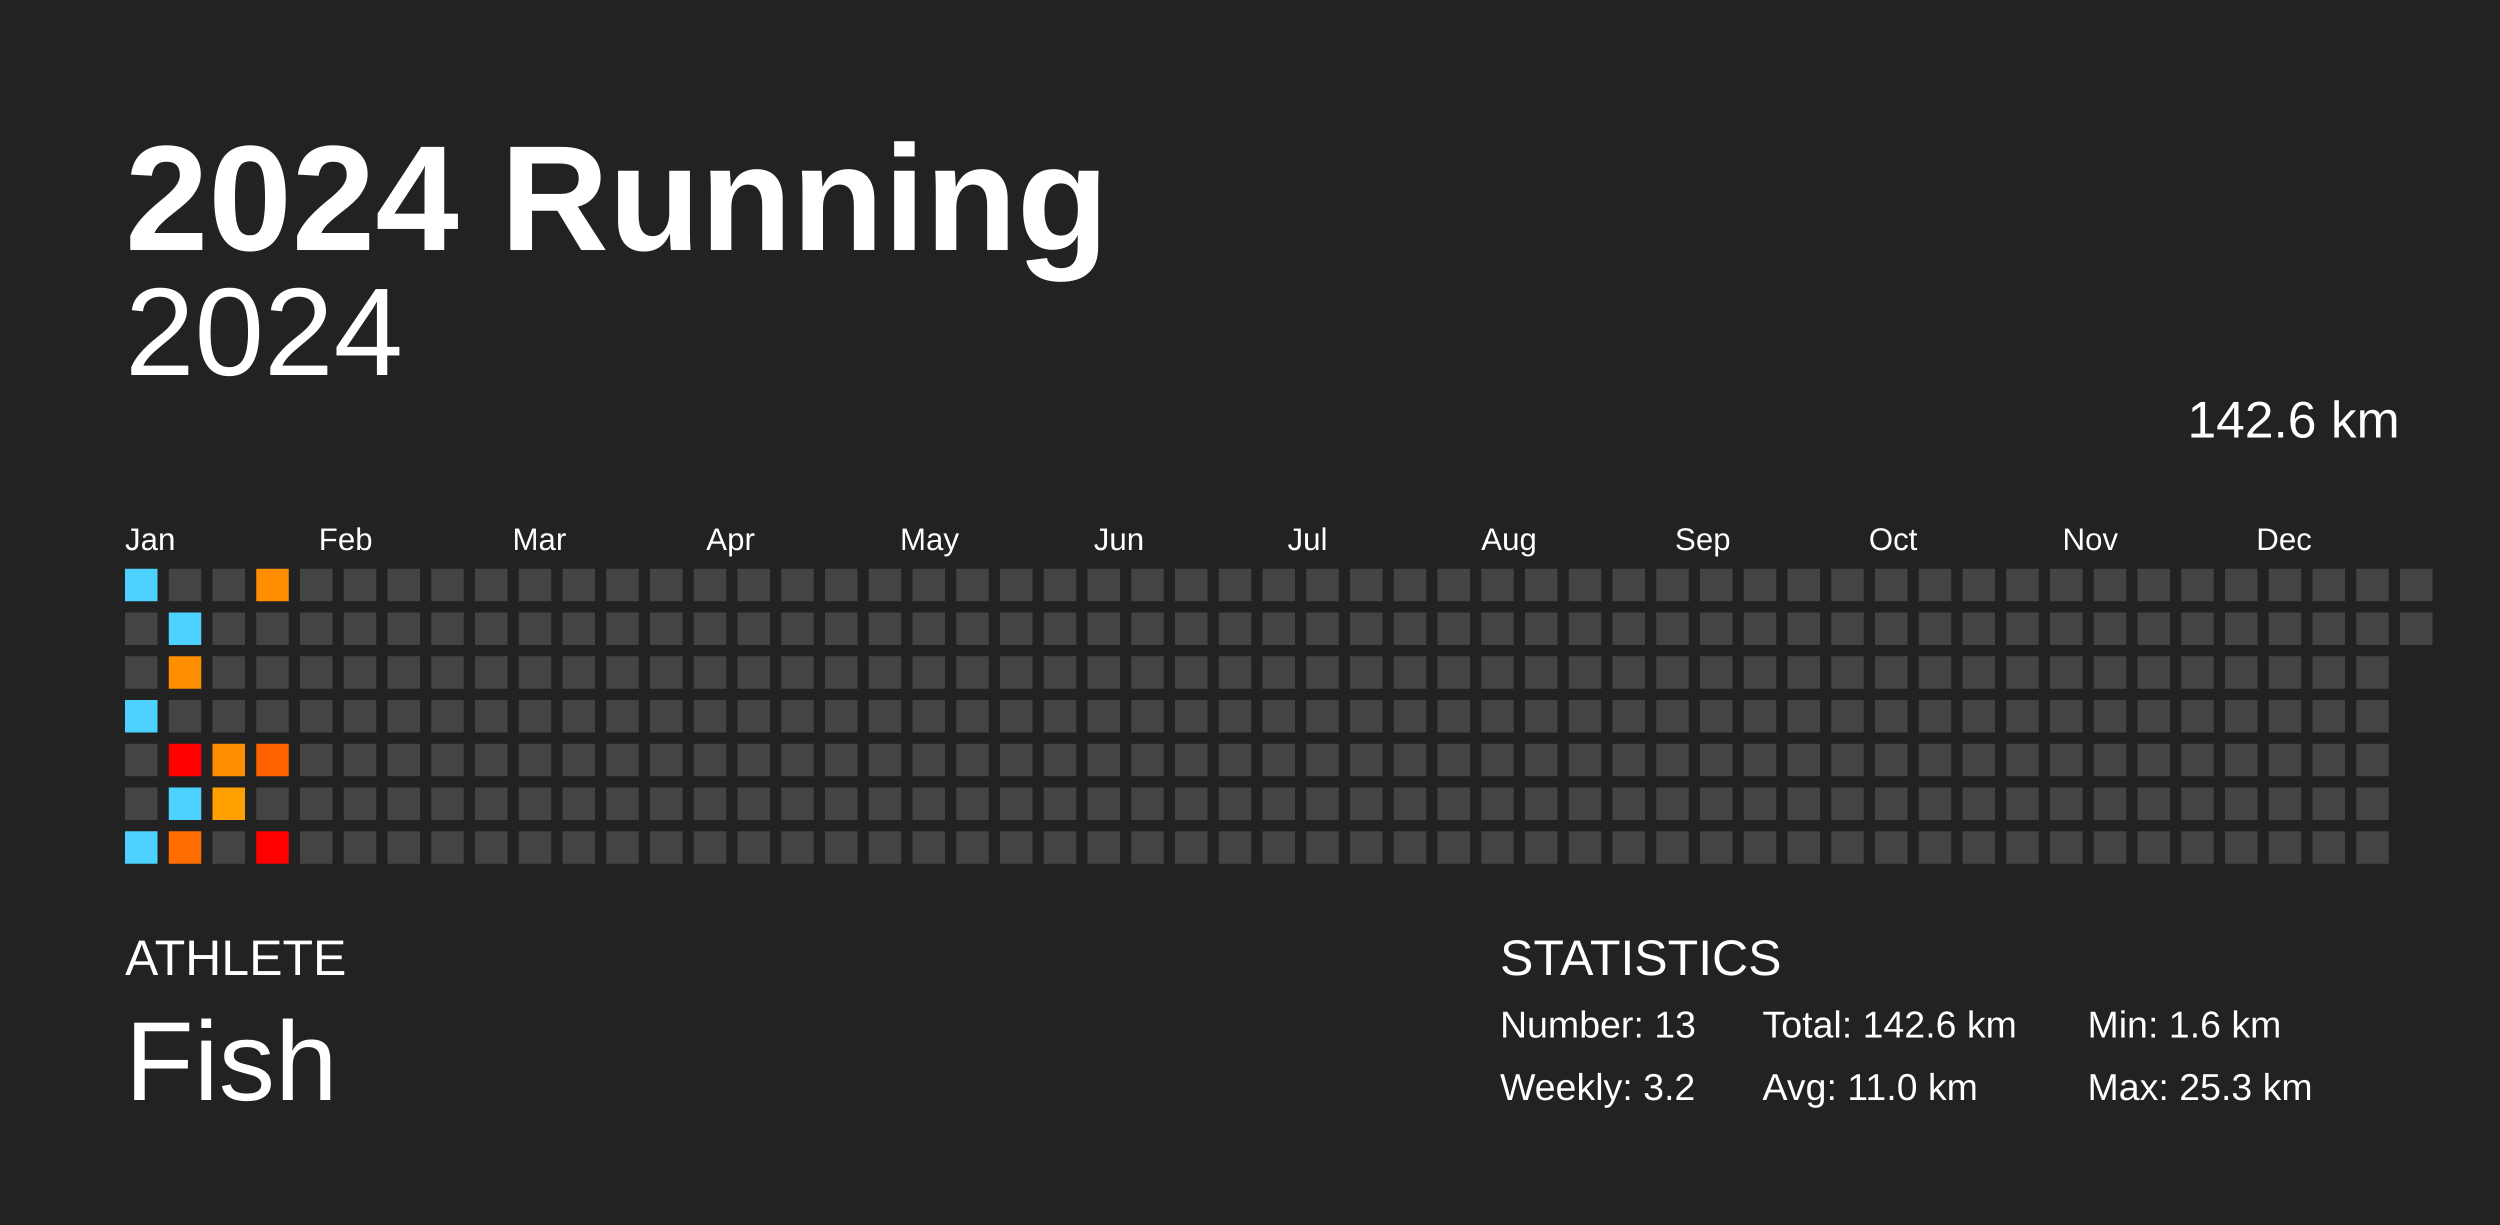
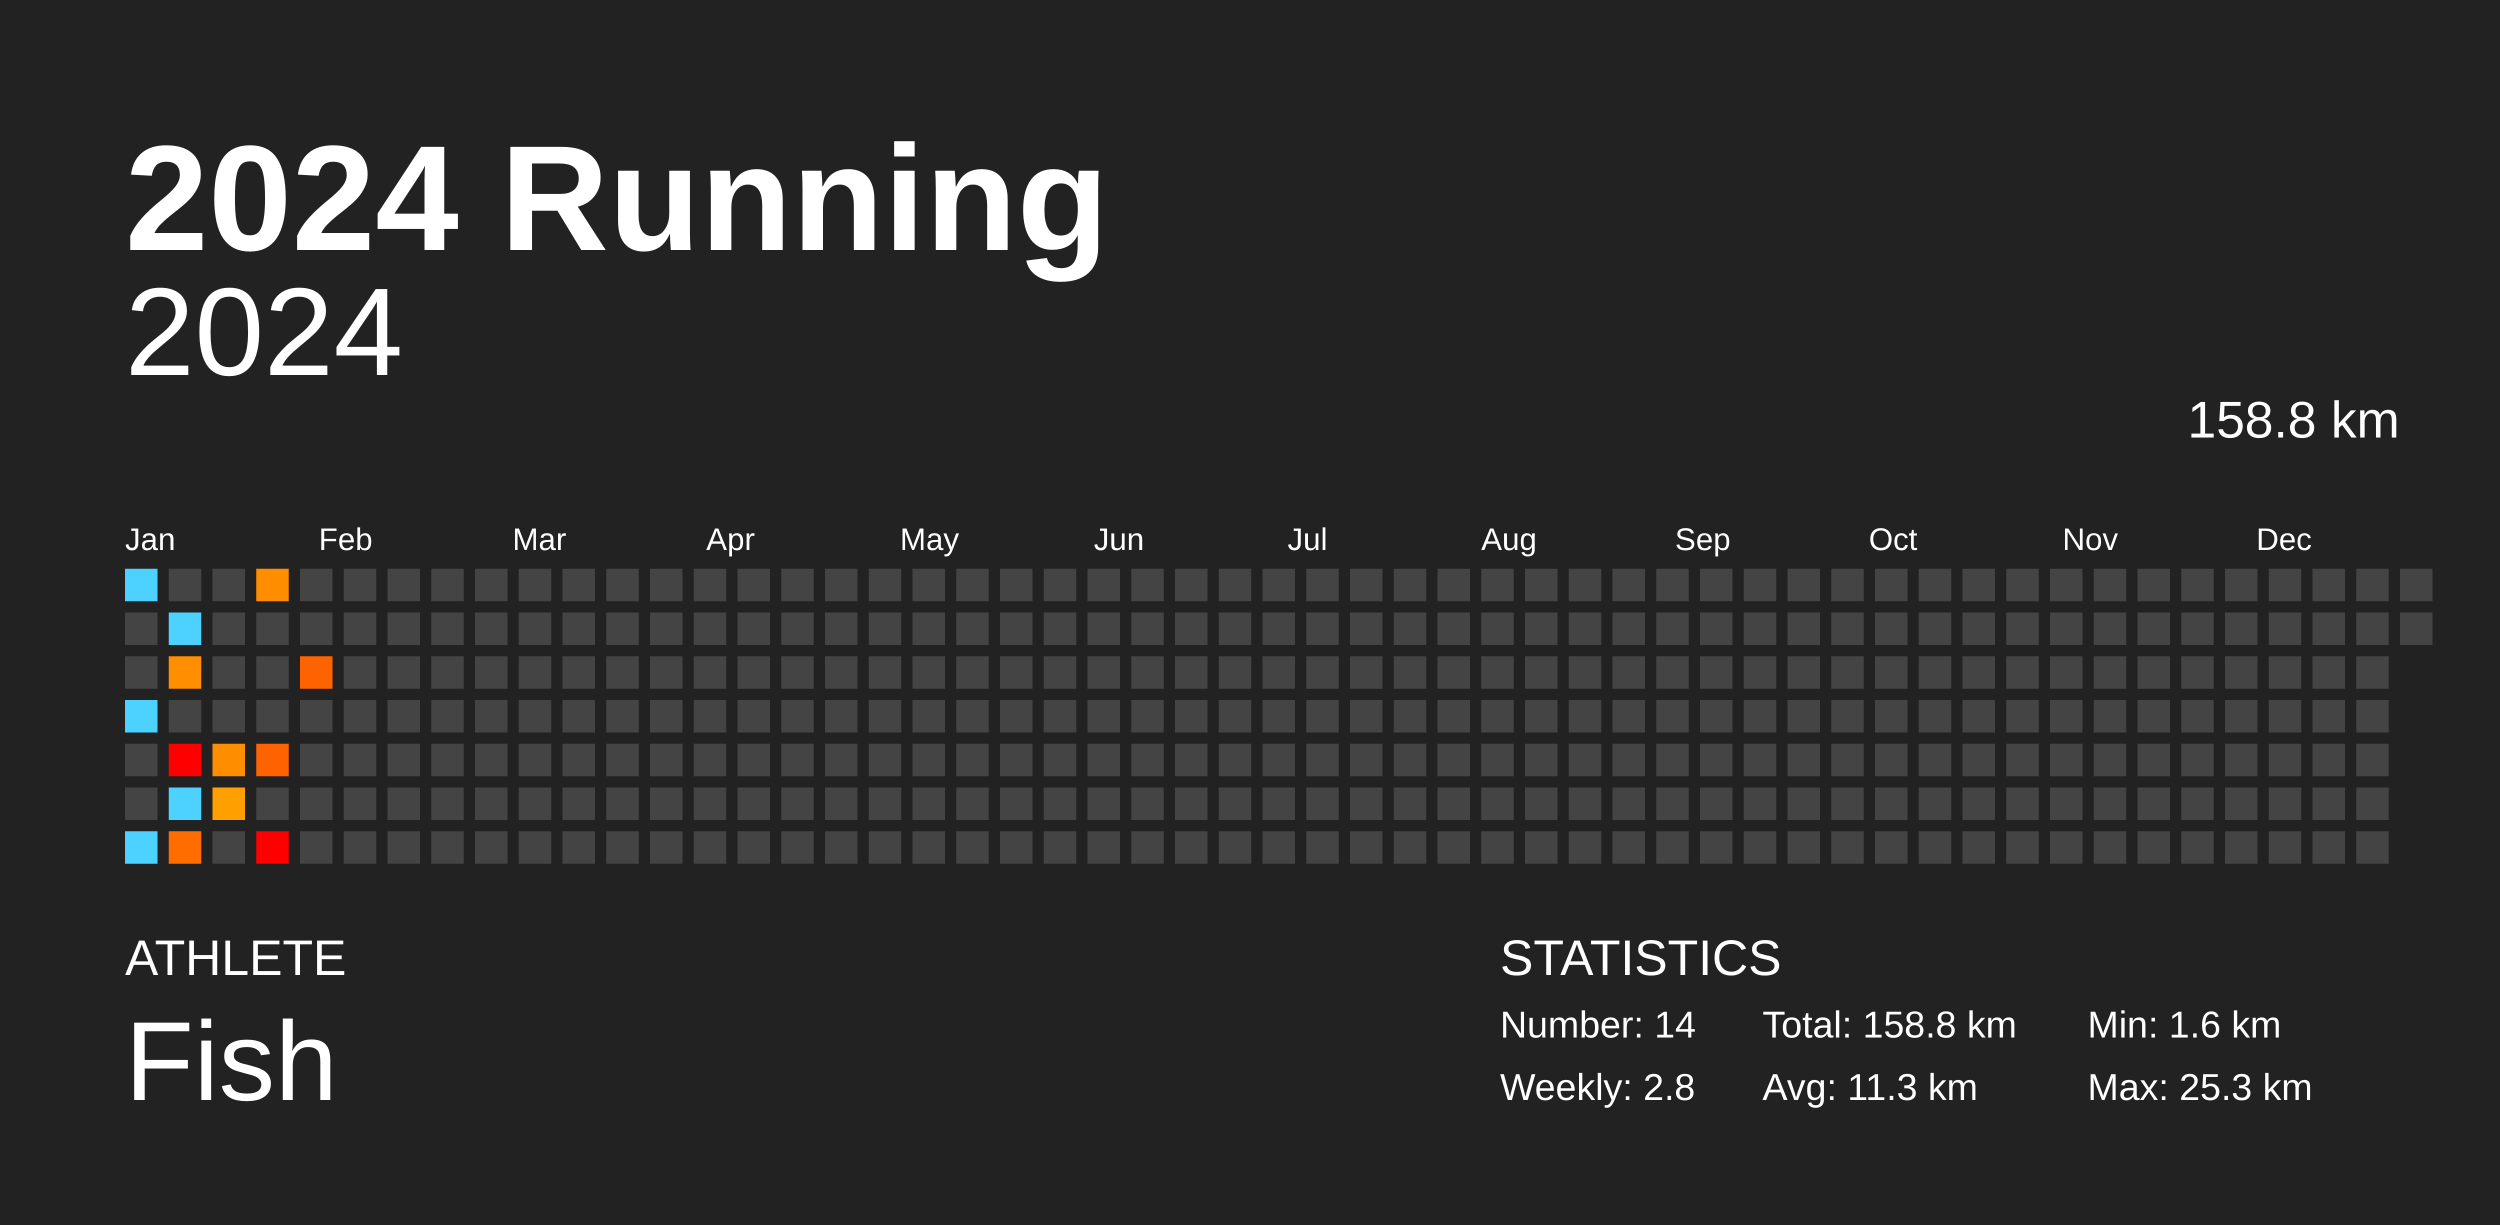
<svg xmlns="http://www.w3.org/2000/svg" baseProfile="full" height="98mm" version="1.1" viewBox="0,0,200,98" width="200mm">
  <defs />
  <rect fill="#222222" height="98" width="200" x="0" y="0" />
  <text fill="#FFFFFF" style="font-size:12px; font-family:Arial; font-weight:bold;" x="10" y="20">2024 Running</text>
  <text fill="#FFFFFF" style="font-size:4px; font-family:Arial" x="10" y="78">ATHLETE</text>
  <text fill="#FFFFFF" style="font-size:9px; font-family:Arial" x="10" y="88">Fish</text>
  <text fill="#FFFFFF" style="font-size:4px; font-family:Arial" x="120" y="78">STATISTICS</text>
-   <text fill="#FFFFFF" style="font-size:3px; font-family:Arial" x="120" y="83">Number: 13</text>
-   <text fill="#FFFFFF" style="font-size:3px; font-family:Arial" x="120" y="88">Weekly: 3.2</text>
-   <text fill="#FFFFFF" style="font-size:3px; font-family:Arial" x="141" y="83">Total: 142.6 km</text>
-   <text fill="#FFFFFF" style="font-size:3px; font-family:Arial" x="141" y="88">Avg: 11.0 km</text>
+   <text fill="#FFFFFF" style="font-size:3px; font-family:Arial" x="120" y="83">Number: 14</text>
+   <text fill="#FFFFFF" style="font-size:3px; font-family:Arial" x="120" y="88">Weekly: 2.8</text>
+   <text fill="#FFFFFF" style="font-size:3px; font-family:Arial" x="141" y="83">Total: 158.8 km</text>
+   <text fill="#FFFFFF" style="font-size:3px; font-family:Arial" x="141" y="88">Avg: 11.3 km</text>
  <text fill="#FFFFFF" style="font-size:3px; font-family:Arial" x="167" y="83">Min: 1.6 km</text>
  <text fill="#FFFFFF" style="font-size:3px; font-family:Arial" x="167" y="88">Max: 25.3 km</text>
  <text alignment-baseline="hanging" fill="#FFFFFF" style="font-size:10.0px; font-family:Arial;" x="10" y="30">2024</text>
-   <text alignment-baseline="hanging" fill="#FFFFFF" style="font-size:4.125px; font-family:Arial;" x="175" y="35">142.6 km</text>
+   <text alignment-baseline="hanging" fill="#FFFFFF" style="font-size:4.125px; font-family:Arial;" x="175" y="35">158.8 km</text>
  <text fill="#FFFFFF" style="font-size:2.5px; font-family:Arial" x="10.0" y="44">Jan</text>
  <text fill="#FFFFFF" style="font-size:2.5px; font-family:Arial" x="25.5" y="44">Feb</text>
  <text fill="#FFFFFF" style="font-size:2.5px; font-family:Arial" x="41.0" y="44">Mar</text>
  <text fill="#FFFFFF" style="font-size:2.5px; font-family:Arial" x="56.5" y="44">Apr</text>
  <text fill="#FFFFFF" style="font-size:2.5px; font-family:Arial" x="72.0" y="44">May</text>
  <text fill="#FFFFFF" style="font-size:2.5px; font-family:Arial" x="87.5" y="44">Jun</text>
  <text fill="#FFFFFF" style="font-size:2.5px; font-family:Arial" x="103.0" y="44">Jul</text>
  <text fill="#FFFFFF" style="font-size:2.5px; font-family:Arial" x="118.5" y="44">Aug</text>
  <text fill="#FFFFFF" style="font-size:2.5px; font-family:Arial" x="134.0" y="44">Sep</text>
  <text fill="#FFFFFF" style="font-size:2.5px; font-family:Arial" x="149.5" y="44">Oct</text>
  <text fill="#FFFFFF" style="font-size:2.5px; font-family:Arial" x="165.0" y="44">Nov</text>
  <text fill="#FFFFFF" style="font-size:2.5px; font-family:Arial" x="180.5" y="44">Dec</text>
  <rect fill="#4dd2ff" height="2.6" width="2.6" x="10.0" y="45.5" />
  <rect fill="#444444" height="2.6" width="2.6" x="10.0" y="49.0" />
  <rect fill="#444444" height="2.6" width="2.6" x="10.0" y="52.5" />
  <rect fill="#4dd2ff" height="2.6" width="2.6" x="10.0" y="56.0" />
  <rect fill="#444444" height="2.6" width="2.6" x="10.0" y="59.5" />
  <rect fill="#444444" height="2.6" width="2.6" x="10.0" y="63.0" />
  <rect fill="#4dd2ff" height="2.6" width="2.6" x="10.0" y="66.5" />
  <rect fill="#444444" height="2.6" width="2.6" x="13.5" y="45.5" />
  <rect fill="#4dd2ff" height="2.6" width="2.6" x="13.5" y="49.0" />
  <rect fill="#ff8e00" height="2.6" width="2.6" x="13.5" y="52.5" />
  <rect fill="#444444" height="2.6" width="2.6" x="13.5" y="56.0" />
  <rect fill="red" height="2.6" width="2.6" x="13.5" y="59.5" />
  <rect fill="#4dd2ff" height="2.6" width="2.6" x="13.5" y="63.0" />
  <rect fill="#ff6d00" height="2.6" width="2.6" x="13.5" y="66.5" />
  <rect fill="#444444" height="2.6" width="2.6" x="17.0" y="45.5" />
  <rect fill="#444444" height="2.6" width="2.6" x="17.0" y="49.0" />
  <rect fill="#444444" height="2.6" width="2.6" x="17.0" y="52.5" />
  <rect fill="#444444" height="2.6" width="2.6" x="17.0" y="56.0" />
  <rect fill="#ff8d00" height="2.6" width="2.6" x="17.0" y="59.5" />
  <rect fill="#ff9f00" height="2.6" width="2.6" x="17.0" y="63.0" />
  <rect fill="#444444" height="2.6" width="2.6" x="17.0" y="66.5" />
  <rect fill="#ff8d00" height="2.6" width="2.6" x="20.5" y="45.5" />
  <rect fill="#444444" height="2.6" width="2.6" x="20.5" y="49.0" />
  <rect fill="#444444" height="2.6" width="2.6" x="20.5" y="52.5" />
  <rect fill="#444444" height="2.6" width="2.6" x="20.5" y="56.0" />
  <rect fill="#ff6300" height="2.6" width="2.6" x="20.5" y="59.5" />
  <rect fill="#444444" height="2.6" width="2.6" x="20.5" y="63.0" />
  <rect fill="red" height="2.6" width="2.6" x="20.5" y="66.5" />
  <rect fill="#444444" height="2.6" width="2.6" x="24.0" y="45.5" />
  <rect fill="#444444" height="2.6" width="2.6" x="24.0" y="49.0" />
-   <rect fill="#444444" height="2.6" width="2.6" x="24.0" y="52.5" />
+   <rect fill="#ff6300" height="2.6" width="2.6" x="24.0" y="52.5" />
  <rect fill="#444444" height="2.6" width="2.6" x="24.0" y="56.0" />
  <rect fill="#444444" height="2.6" width="2.6" x="24.0" y="59.5" />
  <rect fill="#444444" height="2.6" width="2.6" x="24.0" y="63.0" />
  <rect fill="#444444" height="2.6" width="2.6" x="24.0" y="66.5" />
  <rect fill="#444444" height="2.6" width="2.6" x="27.5" y="45.5" />
  <rect fill="#444444" height="2.6" width="2.6" x="27.5" y="49.0" />
  <rect fill="#444444" height="2.6" width="2.6" x="27.5" y="52.5" />
  <rect fill="#444444" height="2.6" width="2.6" x="27.5" y="56.0" />
  <rect fill="#444444" height="2.6" width="2.6" x="27.5" y="59.5" />
  <rect fill="#444444" height="2.6" width="2.6" x="27.5" y="63.0" />
  <rect fill="#444444" height="2.6" width="2.6" x="27.5" y="66.5" />
  <rect fill="#444444" height="2.6" width="2.6" x="31.0" y="45.5" />
  <rect fill="#444444" height="2.6" width="2.6" x="31.0" y="49.0" />
  <rect fill="#444444" height="2.6" width="2.6" x="31.0" y="52.5" />
  <rect fill="#444444" height="2.6" width="2.6" x="31.0" y="56.0" />
  <rect fill="#444444" height="2.6" width="2.6" x="31.0" y="59.5" />
  <rect fill="#444444" height="2.6" width="2.6" x="31.0" y="63.0" />
  <rect fill="#444444" height="2.6" width="2.6" x="31.0" y="66.5" />
  <rect fill="#444444" height="2.6" width="2.6" x="34.5" y="45.5" />
  <rect fill="#444444" height="2.6" width="2.6" x="34.5" y="49.0" />
  <rect fill="#444444" height="2.6" width="2.6" x="34.5" y="52.5" />
  <rect fill="#444444" height="2.6" width="2.6" x="34.5" y="56.0" />
  <rect fill="#444444" height="2.6" width="2.6" x="34.5" y="59.5" />
  <rect fill="#444444" height="2.6" width="2.6" x="34.5" y="63.0" />
  <rect fill="#444444" height="2.6" width="2.6" x="34.5" y="66.5" />
  <rect fill="#444444" height="2.6" width="2.6" x="38.0" y="45.5" />
  <rect fill="#444444" height="2.6" width="2.6" x="38.0" y="49.0" />
  <rect fill="#444444" height="2.6" width="2.6" x="38.0" y="52.5" />
  <rect fill="#444444" height="2.6" width="2.6" x="38.0" y="56.0" />
  <rect fill="#444444" height="2.6" width="2.6" x="38.0" y="59.5" />
  <rect fill="#444444" height="2.6" width="2.6" x="38.0" y="63.0" />
  <rect fill="#444444" height="2.6" width="2.6" x="38.0" y="66.5" />
  <rect fill="#444444" height="2.6" width="2.6" x="41.5" y="45.5" />
  <rect fill="#444444" height="2.6" width="2.6" x="41.5" y="49.0" />
  <rect fill="#444444" height="2.6" width="2.6" x="41.5" y="52.5" />
  <rect fill="#444444" height="2.6" width="2.6" x="41.5" y="56.0" />
  <rect fill="#444444" height="2.6" width="2.6" x="41.5" y="59.5" />
  <rect fill="#444444" height="2.6" width="2.6" x="41.5" y="63.0" />
  <rect fill="#444444" height="2.6" width="2.6" x="41.5" y="66.5" />
  <rect fill="#444444" height="2.6" width="2.6" x="45.0" y="45.5" />
  <rect fill="#444444" height="2.6" width="2.6" x="45.0" y="49.0" />
  <rect fill="#444444" height="2.6" width="2.6" x="45.0" y="52.5" />
  <rect fill="#444444" height="2.6" width="2.6" x="45.0" y="56.0" />
  <rect fill="#444444" height="2.6" width="2.6" x="45.0" y="59.5" />
  <rect fill="#444444" height="2.6" width="2.6" x="45.0" y="63.0" />
  <rect fill="#444444" height="2.6" width="2.6" x="45.0" y="66.5" />
  <rect fill="#444444" height="2.6" width="2.6" x="48.5" y="45.5" />
  <rect fill="#444444" height="2.6" width="2.6" x="48.5" y="49.0" />
  <rect fill="#444444" height="2.6" width="2.6" x="48.5" y="52.5" />
  <rect fill="#444444" height="2.6" width="2.6" x="48.5" y="56.0" />
  <rect fill="#444444" height="2.6" width="2.6" x="48.5" y="59.5" />
  <rect fill="#444444" height="2.6" width="2.6" x="48.5" y="63.0" />
  <rect fill="#444444" height="2.6" width="2.6" x="48.5" y="66.5" />
  <rect fill="#444444" height="2.6" width="2.6" x="52.0" y="45.5" />
  <rect fill="#444444" height="2.6" width="2.6" x="52.0" y="49.0" />
  <rect fill="#444444" height="2.6" width="2.6" x="52.0" y="52.5" />
  <rect fill="#444444" height="2.6" width="2.6" x="52.0" y="56.0" />
  <rect fill="#444444" height="2.6" width="2.6" x="52.0" y="59.5" />
  <rect fill="#444444" height="2.6" width="2.6" x="52.0" y="63.0" />
  <rect fill="#444444" height="2.6" width="2.6" x="52.0" y="66.5" />
  <rect fill="#444444" height="2.6" width="2.6" x="55.5" y="45.5" />
  <rect fill="#444444" height="2.6" width="2.6" x="55.5" y="49.0" />
  <rect fill="#444444" height="2.6" width="2.6" x="55.5" y="52.5" />
  <rect fill="#444444" height="2.6" width="2.6" x="55.5" y="56.0" />
  <rect fill="#444444" height="2.6" width="2.6" x="55.5" y="59.5" />
  <rect fill="#444444" height="2.6" width="2.6" x="55.5" y="63.0" />
  <rect fill="#444444" height="2.6" width="2.6" x="55.5" y="66.5" />
  <rect fill="#444444" height="2.6" width="2.6" x="59.0" y="45.5" />
  <rect fill="#444444" height="2.6" width="2.6" x="59.0" y="49.0" />
  <rect fill="#444444" height="2.6" width="2.6" x="59.0" y="52.5" />
  <rect fill="#444444" height="2.6" width="2.6" x="59.0" y="56.0" />
  <rect fill="#444444" height="2.6" width="2.6" x="59.0" y="59.5" />
  <rect fill="#444444" height="2.6" width="2.6" x="59.0" y="63.0" />
  <rect fill="#444444" height="2.6" width="2.6" x="59.0" y="66.5" />
  <rect fill="#444444" height="2.6" width="2.6" x="62.5" y="45.5" />
  <rect fill="#444444" height="2.6" width="2.6" x="62.5" y="49.0" />
  <rect fill="#444444" height="2.6" width="2.6" x="62.5" y="52.5" />
  <rect fill="#444444" height="2.6" width="2.6" x="62.5" y="56.0" />
  <rect fill="#444444" height="2.6" width="2.6" x="62.5" y="59.5" />
  <rect fill="#444444" height="2.6" width="2.6" x="62.5" y="63.0" />
  <rect fill="#444444" height="2.6" width="2.6" x="62.5" y="66.5" />
  <rect fill="#444444" height="2.6" width="2.6" x="66.0" y="45.5" />
  <rect fill="#444444" height="2.6" width="2.6" x="66.0" y="49.0" />
  <rect fill="#444444" height="2.6" width="2.6" x="66.0" y="52.5" />
  <rect fill="#444444" height="2.6" width="2.6" x="66.0" y="56.0" />
  <rect fill="#444444" height="2.6" width="2.6" x="66.0" y="59.5" />
  <rect fill="#444444" height="2.6" width="2.6" x="66.0" y="63.0" />
  <rect fill="#444444" height="2.6" width="2.6" x="66.0" y="66.5" />
  <rect fill="#444444" height="2.6" width="2.6" x="69.5" y="45.5" />
  <rect fill="#444444" height="2.6" width="2.6" x="69.5" y="49.0" />
  <rect fill="#444444" height="2.6" width="2.6" x="69.5" y="52.5" />
  <rect fill="#444444" height="2.6" width="2.6" x="69.5" y="56.0" />
  <rect fill="#444444" height="2.6" width="2.6" x="69.5" y="59.5" />
  <rect fill="#444444" height="2.6" width="2.6" x="69.5" y="63.0" />
  <rect fill="#444444" height="2.6" width="2.6" x="69.5" y="66.5" />
  <rect fill="#444444" height="2.6" width="2.6" x="73.0" y="45.5" />
  <rect fill="#444444" height="2.6" width="2.6" x="73.0" y="49.0" />
  <rect fill="#444444" height="2.6" width="2.6" x="73.0" y="52.5" />
  <rect fill="#444444" height="2.6" width="2.6" x="73.0" y="56.0" />
  <rect fill="#444444" height="2.6" width="2.6" x="73.0" y="59.5" />
  <rect fill="#444444" height="2.6" width="2.6" x="73.0" y="63.0" />
  <rect fill="#444444" height="2.6" width="2.6" x="73.0" y="66.5" />
  <rect fill="#444444" height="2.6" width="2.6" x="76.5" y="45.5" />
  <rect fill="#444444" height="2.6" width="2.6" x="76.5" y="49.0" />
  <rect fill="#444444" height="2.6" width="2.6" x="76.5" y="52.5" />
  <rect fill="#444444" height="2.6" width="2.6" x="76.5" y="56.0" />
  <rect fill="#444444" height="2.6" width="2.6" x="76.5" y="59.5" />
  <rect fill="#444444" height="2.6" width="2.6" x="76.5" y="63.0" />
  <rect fill="#444444" height="2.6" width="2.6" x="76.5" y="66.5" />
  <rect fill="#444444" height="2.6" width="2.6" x="80.0" y="45.5" />
  <rect fill="#444444" height="2.6" width="2.6" x="80.0" y="49.0" />
  <rect fill="#444444" height="2.6" width="2.6" x="80.0" y="52.5" />
  <rect fill="#444444" height="2.6" width="2.6" x="80.0" y="56.0" />
  <rect fill="#444444" height="2.6" width="2.6" x="80.0" y="59.5" />
  <rect fill="#444444" height="2.6" width="2.6" x="80.0" y="63.0" />
  <rect fill="#444444" height="2.6" width="2.6" x="80.0" y="66.5" />
  <rect fill="#444444" height="2.6" width="2.6" x="83.5" y="45.5" />
  <rect fill="#444444" height="2.6" width="2.6" x="83.5" y="49.0" />
  <rect fill="#444444" height="2.6" width="2.6" x="83.5" y="52.5" />
  <rect fill="#444444" height="2.6" width="2.6" x="83.5" y="56.0" />
  <rect fill="#444444" height="2.6" width="2.6" x="83.5" y="59.5" />
  <rect fill="#444444" height="2.6" width="2.6" x="83.5" y="63.0" />
  <rect fill="#444444" height="2.6" width="2.6" x="83.5" y="66.5" />
  <rect fill="#444444" height="2.6" width="2.6" x="87.0" y="45.5" />
  <rect fill="#444444" height="2.6" width="2.6" x="87.0" y="49.0" />
  <rect fill="#444444" height="2.6" width="2.6" x="87.0" y="52.5" />
  <rect fill="#444444" height="2.6" width="2.6" x="87.0" y="56.0" />
  <rect fill="#444444" height="2.6" width="2.6" x="87.0" y="59.5" />
  <rect fill="#444444" height="2.6" width="2.6" x="87.0" y="63.0" />
  <rect fill="#444444" height="2.6" width="2.6" x="87.0" y="66.5" />
  <rect fill="#444444" height="2.6" width="2.6" x="90.5" y="45.5" />
  <rect fill="#444444" height="2.6" width="2.6" x="90.5" y="49.0" />
  <rect fill="#444444" height="2.6" width="2.6" x="90.5" y="52.5" />
  <rect fill="#444444" height="2.6" width="2.6" x="90.5" y="56.0" />
  <rect fill="#444444" height="2.6" width="2.6" x="90.5" y="59.5" />
  <rect fill="#444444" height="2.6" width="2.6" x="90.5" y="63.0" />
  <rect fill="#444444" height="2.6" width="2.6" x="90.5" y="66.5" />
  <rect fill="#444444" height="2.6" width="2.6" x="94.0" y="45.5" />
  <rect fill="#444444" height="2.6" width="2.6" x="94.0" y="49.0" />
  <rect fill="#444444" height="2.6" width="2.6" x="94.0" y="52.5" />
  <rect fill="#444444" height="2.6" width="2.6" x="94.0" y="56.0" />
  <rect fill="#444444" height="2.6" width="2.6" x="94.0" y="59.5" />
  <rect fill="#444444" height="2.6" width="2.6" x="94.0" y="63.0" />
  <rect fill="#444444" height="2.6" width="2.6" x="94.0" y="66.5" />
  <rect fill="#444444" height="2.6" width="2.6" x="97.5" y="45.5" />
  <rect fill="#444444" height="2.6" width="2.6" x="97.5" y="49.0" />
  <rect fill="#444444" height="2.6" width="2.6" x="97.5" y="52.5" />
  <rect fill="#444444" height="2.6" width="2.6" x="97.5" y="56.0" />
  <rect fill="#444444" height="2.6" width="2.6" x="97.5" y="59.5" />
  <rect fill="#444444" height="2.6" width="2.6" x="97.5" y="63.0" />
  <rect fill="#444444" height="2.6" width="2.6" x="97.5" y="66.5" />
  <rect fill="#444444" height="2.6" width="2.6" x="101.0" y="45.5" />
  <rect fill="#444444" height="2.6" width="2.6" x="101.0" y="49.0" />
  <rect fill="#444444" height="2.6" width="2.6" x="101.0" y="52.5" />
  <rect fill="#444444" height="2.6" width="2.6" x="101.0" y="56.0" />
  <rect fill="#444444" height="2.6" width="2.6" x="101.0" y="59.5" />
  <rect fill="#444444" height="2.6" width="2.6" x="101.0" y="63.0" />
  <rect fill="#444444" height="2.6" width="2.6" x="101.0" y="66.5" />
  <rect fill="#444444" height="2.6" width="2.6" x="104.5" y="45.5" />
  <rect fill="#444444" height="2.6" width="2.6" x="104.5" y="49.0" />
  <rect fill="#444444" height="2.6" width="2.6" x="104.5" y="52.5" />
  <rect fill="#444444" height="2.6" width="2.6" x="104.5" y="56.0" />
  <rect fill="#444444" height="2.6" width="2.6" x="104.5" y="59.5" />
  <rect fill="#444444" height="2.6" width="2.6" x="104.5" y="63.0" />
  <rect fill="#444444" height="2.6" width="2.6" x="104.5" y="66.5" />
  <rect fill="#444444" height="2.6" width="2.6" x="108.0" y="45.5" />
  <rect fill="#444444" height="2.6" width="2.6" x="108.0" y="49.0" />
  <rect fill="#444444" height="2.6" width="2.6" x="108.0" y="52.5" />
  <rect fill="#444444" height="2.6" width="2.6" x="108.0" y="56.0" />
  <rect fill="#444444" height="2.6" width="2.6" x="108.0" y="59.5" />
  <rect fill="#444444" height="2.6" width="2.6" x="108.0" y="63.0" />
  <rect fill="#444444" height="2.6" width="2.6" x="108.0" y="66.5" />
  <rect fill="#444444" height="2.6" width="2.6" x="111.5" y="45.5" />
  <rect fill="#444444" height="2.6" width="2.6" x="111.5" y="49.0" />
  <rect fill="#444444" height="2.6" width="2.6" x="111.5" y="52.5" />
  <rect fill="#444444" height="2.6" width="2.6" x="111.5" y="56.0" />
  <rect fill="#444444" height="2.6" width="2.6" x="111.5" y="59.5" />
  <rect fill="#444444" height="2.6" width="2.6" x="111.5" y="63.0" />
  <rect fill="#444444" height="2.6" width="2.6" x="111.5" y="66.5" />
  <rect fill="#444444" height="2.6" width="2.6" x="115.0" y="45.5" />
  <rect fill="#444444" height="2.6" width="2.6" x="115.0" y="49.0" />
  <rect fill="#444444" height="2.6" width="2.6" x="115.0" y="52.5" />
  <rect fill="#444444" height="2.6" width="2.6" x="115.0" y="56.0" />
  <rect fill="#444444" height="2.6" width="2.6" x="115.0" y="59.5" />
  <rect fill="#444444" height="2.6" width="2.6" x="115.0" y="63.0" />
  <rect fill="#444444" height="2.6" width="2.6" x="115.0" y="66.5" />
  <rect fill="#444444" height="2.6" width="2.6" x="118.5" y="45.5" />
  <rect fill="#444444" height="2.6" width="2.6" x="118.5" y="49.0" />
  <rect fill="#444444" height="2.6" width="2.6" x="118.5" y="52.5" />
  <rect fill="#444444" height="2.6" width="2.6" x="118.5" y="56.0" />
  <rect fill="#444444" height="2.6" width="2.6" x="118.5" y="59.5" />
  <rect fill="#444444" height="2.6" width="2.6" x="118.5" y="63.0" />
  <rect fill="#444444" height="2.6" width="2.6" x="118.5" y="66.5" />
  <rect fill="#444444" height="2.6" width="2.6" x="122.0" y="45.5" />
  <rect fill="#444444" height="2.6" width="2.6" x="122.0" y="49.0" />
  <rect fill="#444444" height="2.6" width="2.6" x="122.0" y="52.5" />
  <rect fill="#444444" height="2.6" width="2.6" x="122.0" y="56.0" />
  <rect fill="#444444" height="2.6" width="2.6" x="122.0" y="59.5" />
  <rect fill="#444444" height="2.6" width="2.6" x="122.0" y="63.0" />
  <rect fill="#444444" height="2.6" width="2.6" x="122.0" y="66.5" />
  <rect fill="#444444" height="2.6" width="2.6" x="125.5" y="45.5" />
  <rect fill="#444444" height="2.6" width="2.6" x="125.5" y="49.0" />
  <rect fill="#444444" height="2.6" width="2.6" x="125.5" y="52.5" />
  <rect fill="#444444" height="2.6" width="2.6" x="125.5" y="56.0" />
  <rect fill="#444444" height="2.6" width="2.6" x="125.5" y="59.5" />
  <rect fill="#444444" height="2.6" width="2.6" x="125.5" y="63.0" />
  <rect fill="#444444" height="2.6" width="2.6" x="125.5" y="66.5" />
  <rect fill="#444444" height="2.6" width="2.6" x="129.0" y="45.5" />
  <rect fill="#444444" height="2.6" width="2.6" x="129.0" y="49.0" />
  <rect fill="#444444" height="2.6" width="2.6" x="129.0" y="52.5" />
  <rect fill="#444444" height="2.6" width="2.6" x="129.0" y="56.0" />
  <rect fill="#444444" height="2.6" width="2.6" x="129.0" y="59.5" />
  <rect fill="#444444" height="2.6" width="2.6" x="129.0" y="63.0" />
  <rect fill="#444444" height="2.6" width="2.6" x="129.0" y="66.5" />
  <rect fill="#444444" height="2.6" width="2.6" x="132.5" y="45.5" />
  <rect fill="#444444" height="2.6" width="2.6" x="132.5" y="49.0" />
  <rect fill="#444444" height="2.6" width="2.6" x="132.5" y="52.5" />
  <rect fill="#444444" height="2.6" width="2.6" x="132.5" y="56.0" />
  <rect fill="#444444" height="2.6" width="2.6" x="132.5" y="59.5" />
  <rect fill="#444444" height="2.6" width="2.6" x="132.5" y="63.0" />
  <rect fill="#444444" height="2.6" width="2.6" x="132.5" y="66.5" />
  <rect fill="#444444" height="2.6" width="2.6" x="136.0" y="45.5" />
  <rect fill="#444444" height="2.6" width="2.6" x="136.0" y="49.0" />
  <rect fill="#444444" height="2.6" width="2.6" x="136.0" y="52.5" />
  <rect fill="#444444" height="2.6" width="2.6" x="136.0" y="56.0" />
  <rect fill="#444444" height="2.6" width="2.6" x="136.0" y="59.5" />
  <rect fill="#444444" height="2.6" width="2.6" x="136.0" y="63.0" />
  <rect fill="#444444" height="2.6" width="2.6" x="136.0" y="66.5" />
  <rect fill="#444444" height="2.6" width="2.6" x="139.5" y="45.5" />
  <rect fill="#444444" height="2.6" width="2.6" x="139.5" y="49.0" />
  <rect fill="#444444" height="2.6" width="2.6" x="139.5" y="52.5" />
  <rect fill="#444444" height="2.6" width="2.6" x="139.5" y="56.0" />
  <rect fill="#444444" height="2.6" width="2.6" x="139.5" y="59.5" />
  <rect fill="#444444" height="2.6" width="2.6" x="139.5" y="63.0" />
  <rect fill="#444444" height="2.6" width="2.6" x="139.5" y="66.5" />
  <rect fill="#444444" height="2.6" width="2.6" x="143.0" y="45.5" />
  <rect fill="#444444" height="2.6" width="2.6" x="143.0" y="49.0" />
  <rect fill="#444444" height="2.6" width="2.6" x="143.0" y="52.5" />
  <rect fill="#444444" height="2.6" width="2.6" x="143.0" y="56.0" />
  <rect fill="#444444" height="2.6" width="2.6" x="143.0" y="59.5" />
  <rect fill="#444444" height="2.6" width="2.6" x="143.0" y="63.0" />
  <rect fill="#444444" height="2.6" width="2.6" x="143.0" y="66.5" />
  <rect fill="#444444" height="2.6" width="2.6" x="146.5" y="45.5" />
  <rect fill="#444444" height="2.6" width="2.6" x="146.5" y="49.0" />
  <rect fill="#444444" height="2.6" width="2.6" x="146.5" y="52.5" />
  <rect fill="#444444" height="2.6" width="2.6" x="146.5" y="56.0" />
  <rect fill="#444444" height="2.6" width="2.6" x="146.5" y="59.5" />
  <rect fill="#444444" height="2.6" width="2.6" x="146.5" y="63.0" />
  <rect fill="#444444" height="2.6" width="2.6" x="146.5" y="66.5" />
  <rect fill="#444444" height="2.6" width="2.6" x="150.0" y="45.5" />
  <rect fill="#444444" height="2.6" width="2.6" x="150.0" y="49.0" />
  <rect fill="#444444" height="2.6" width="2.6" x="150.0" y="52.5" />
  <rect fill="#444444" height="2.6" width="2.6" x="150.0" y="56.0" />
  <rect fill="#444444" height="2.6" width="2.6" x="150.0" y="59.5" />
  <rect fill="#444444" height="2.6" width="2.6" x="150.0" y="63.0" />
  <rect fill="#444444" height="2.6" width="2.6" x="150.0" y="66.5" />
  <rect fill="#444444" height="2.6" width="2.6" x="153.5" y="45.5" />
  <rect fill="#444444" height="2.6" width="2.6" x="153.5" y="49.0" />
  <rect fill="#444444" height="2.6" width="2.6" x="153.5" y="52.5" />
  <rect fill="#444444" height="2.6" width="2.6" x="153.5" y="56.0" />
  <rect fill="#444444" height="2.6" width="2.6" x="153.5" y="59.5" />
  <rect fill="#444444" height="2.6" width="2.6" x="153.5" y="63.0" />
  <rect fill="#444444" height="2.6" width="2.6" x="153.5" y="66.5" />
  <rect fill="#444444" height="2.6" width="2.6" x="157.0" y="45.5" />
  <rect fill="#444444" height="2.6" width="2.6" x="157.0" y="49.0" />
  <rect fill="#444444" height="2.6" width="2.6" x="157.0" y="52.5" />
  <rect fill="#444444" height="2.6" width="2.6" x="157.0" y="56.0" />
  <rect fill="#444444" height="2.6" width="2.6" x="157.0" y="59.5" />
  <rect fill="#444444" height="2.6" width="2.6" x="157.0" y="63.0" />
  <rect fill="#444444" height="2.6" width="2.6" x="157.0" y="66.5" />
  <rect fill="#444444" height="2.6" width="2.6" x="160.5" y="45.5" />
  <rect fill="#444444" height="2.6" width="2.6" x="160.5" y="49.0" />
  <rect fill="#444444" height="2.6" width="2.6" x="160.5" y="52.5" />
  <rect fill="#444444" height="2.6" width="2.6" x="160.5" y="56.0" />
  <rect fill="#444444" height="2.6" width="2.6" x="160.5" y="59.5" />
  <rect fill="#444444" height="2.6" width="2.6" x="160.5" y="63.0" />
  <rect fill="#444444" height="2.6" width="2.6" x="160.5" y="66.5" />
  <rect fill="#444444" height="2.6" width="2.6" x="164.0" y="45.5" />
  <rect fill="#444444" height="2.6" width="2.6" x="164.0" y="49.0" />
  <rect fill="#444444" height="2.6" width="2.6" x="164.0" y="52.5" />
  <rect fill="#444444" height="2.6" width="2.6" x="164.0" y="56.0" />
  <rect fill="#444444" height="2.6" width="2.6" x="164.0" y="59.5" />
  <rect fill="#444444" height="2.6" width="2.6" x="164.0" y="63.0" />
  <rect fill="#444444" height="2.6" width="2.6" x="164.0" y="66.5" />
  <rect fill="#444444" height="2.6" width="2.6" x="167.5" y="45.5" />
  <rect fill="#444444" height="2.6" width="2.6" x="167.5" y="49.0" />
  <rect fill="#444444" height="2.6" width="2.6" x="167.5" y="52.5" />
  <rect fill="#444444" height="2.6" width="2.6" x="167.5" y="56.0" />
  <rect fill="#444444" height="2.6" width="2.6" x="167.5" y="59.5" />
  <rect fill="#444444" height="2.6" width="2.6" x="167.5" y="63.0" />
  <rect fill="#444444" height="2.6" width="2.6" x="167.5" y="66.5" />
  <rect fill="#444444" height="2.6" width="2.6" x="171.0" y="45.5" />
  <rect fill="#444444" height="2.6" width="2.6" x="171.0" y="49.0" />
  <rect fill="#444444" height="2.6" width="2.6" x="171.0" y="52.5" />
  <rect fill="#444444" height="2.6" width="2.6" x="171.0" y="56.0" />
  <rect fill="#444444" height="2.6" width="2.6" x="171.0" y="59.5" />
  <rect fill="#444444" height="2.6" width="2.6" x="171.0" y="63.0" />
  <rect fill="#444444" height="2.6" width="2.6" x="171.0" y="66.5" />
  <rect fill="#444444" height="2.6" width="2.6" x="174.5" y="45.5" />
  <rect fill="#444444" height="2.6" width="2.6" x="174.5" y="49.0" />
  <rect fill="#444444" height="2.6" width="2.6" x="174.5" y="52.5" />
  <rect fill="#444444" height="2.6" width="2.6" x="174.5" y="56.0" />
  <rect fill="#444444" height="2.6" width="2.6" x="174.5" y="59.5" />
  <rect fill="#444444" height="2.6" width="2.6" x="174.5" y="63.0" />
  <rect fill="#444444" height="2.6" width="2.6" x="174.5" y="66.5" />
  <rect fill="#444444" height="2.6" width="2.6" x="178.0" y="45.5" />
  <rect fill="#444444" height="2.6" width="2.6" x="178.0" y="49.0" />
  <rect fill="#444444" height="2.6" width="2.6" x="178.0" y="52.5" />
  <rect fill="#444444" height="2.6" width="2.6" x="178.0" y="56.0" />
  <rect fill="#444444" height="2.6" width="2.6" x="178.0" y="59.5" />
  <rect fill="#444444" height="2.6" width="2.6" x="178.0" y="63.0" />
  <rect fill="#444444" height="2.6" width="2.6" x="178.0" y="66.5" />
  <rect fill="#444444" height="2.6" width="2.6" x="181.5" y="45.5" />
  <rect fill="#444444" height="2.6" width="2.6" x="181.5" y="49.0" />
  <rect fill="#444444" height="2.6" width="2.6" x="181.5" y="52.5" />
  <rect fill="#444444" height="2.6" width="2.6" x="181.5" y="56.0" />
  <rect fill="#444444" height="2.6" width="2.6" x="181.5" y="59.5" />
  <rect fill="#444444" height="2.6" width="2.6" x="181.5" y="63.0" />
  <rect fill="#444444" height="2.6" width="2.6" x="181.5" y="66.5" />
  <rect fill="#444444" height="2.6" width="2.6" x="185.0" y="45.5" />
  <rect fill="#444444" height="2.6" width="2.6" x="185.0" y="49.0" />
  <rect fill="#444444" height="2.6" width="2.6" x="185.0" y="52.5" />
  <rect fill="#444444" height="2.6" width="2.6" x="185.0" y="56.0" />
  <rect fill="#444444" height="2.6" width="2.6" x="185.0" y="59.5" />
  <rect fill="#444444" height="2.6" width="2.6" x="185.0" y="63.0" />
  <rect fill="#444444" height="2.6" width="2.6" x="185.0" y="66.5" />
  <rect fill="#444444" height="2.6" width="2.6" x="188.5" y="45.5" />
  <rect fill="#444444" height="2.6" width="2.6" x="188.5" y="49.0" />
  <rect fill="#444444" height="2.6" width="2.6" x="188.5" y="52.5" />
  <rect fill="#444444" height="2.6" width="2.6" x="188.5" y="56.0" />
  <rect fill="#444444" height="2.6" width="2.6" x="188.5" y="59.5" />
  <rect fill="#444444" height="2.6" width="2.6" x="188.5" y="63.0" />
  <rect fill="#444444" height="2.6" width="2.6" x="188.5" y="66.5" />
  <rect fill="#444444" height="2.6" width="2.6" x="192.0" y="45.5" />
  <rect fill="#444444" height="2.6" width="2.6" x="192.0" y="49.0" />
</svg>
